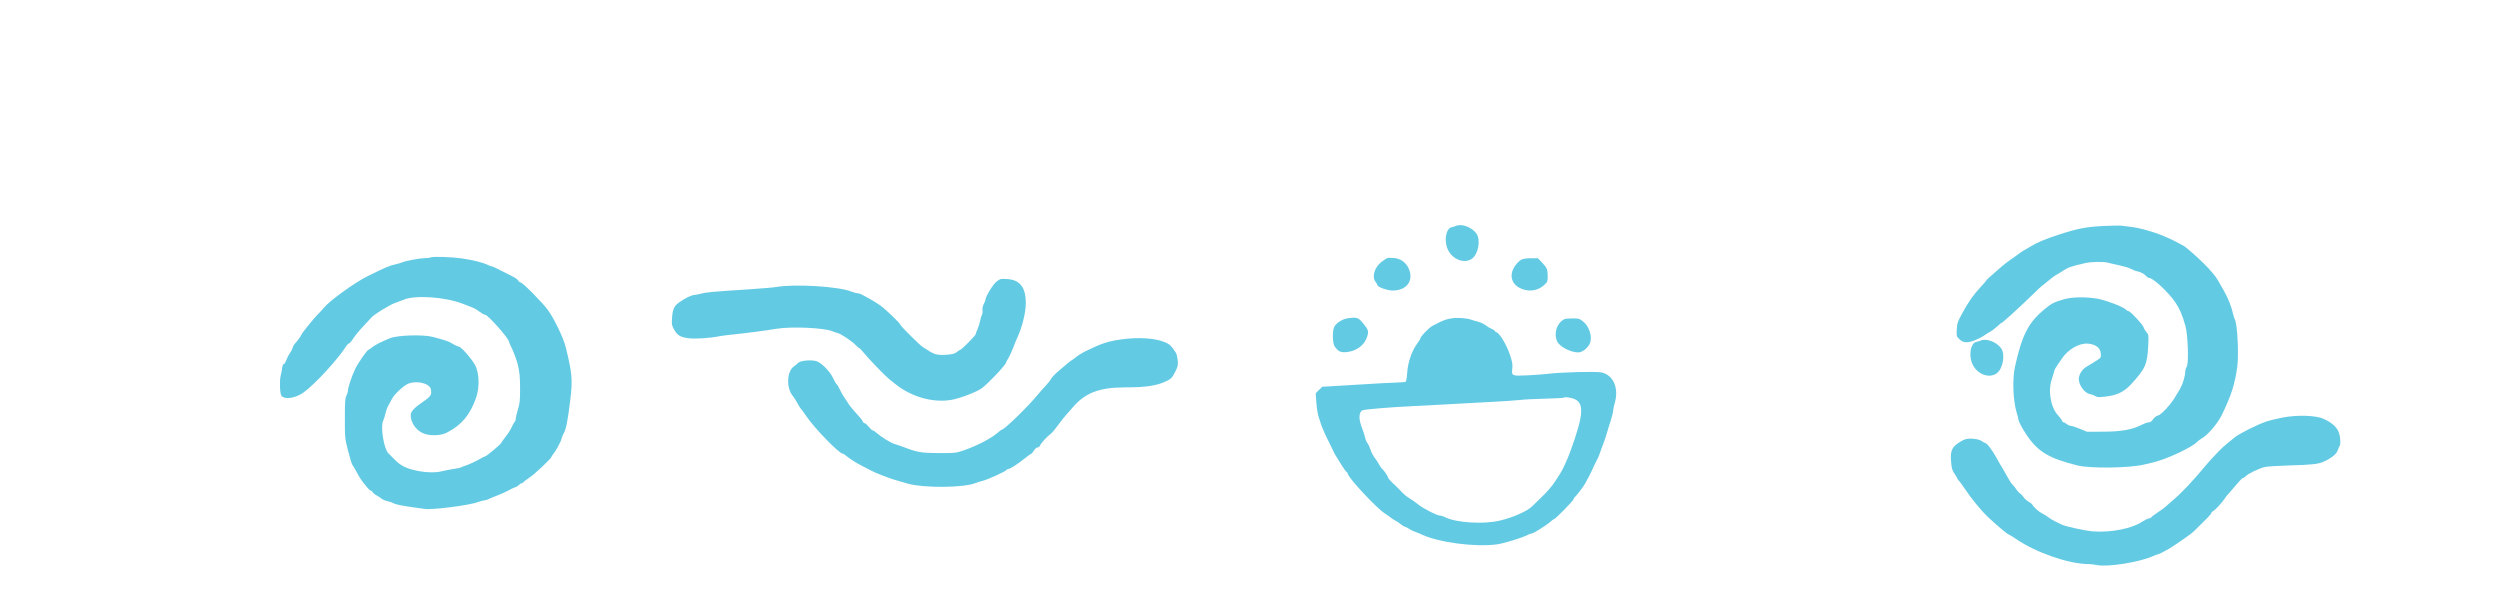
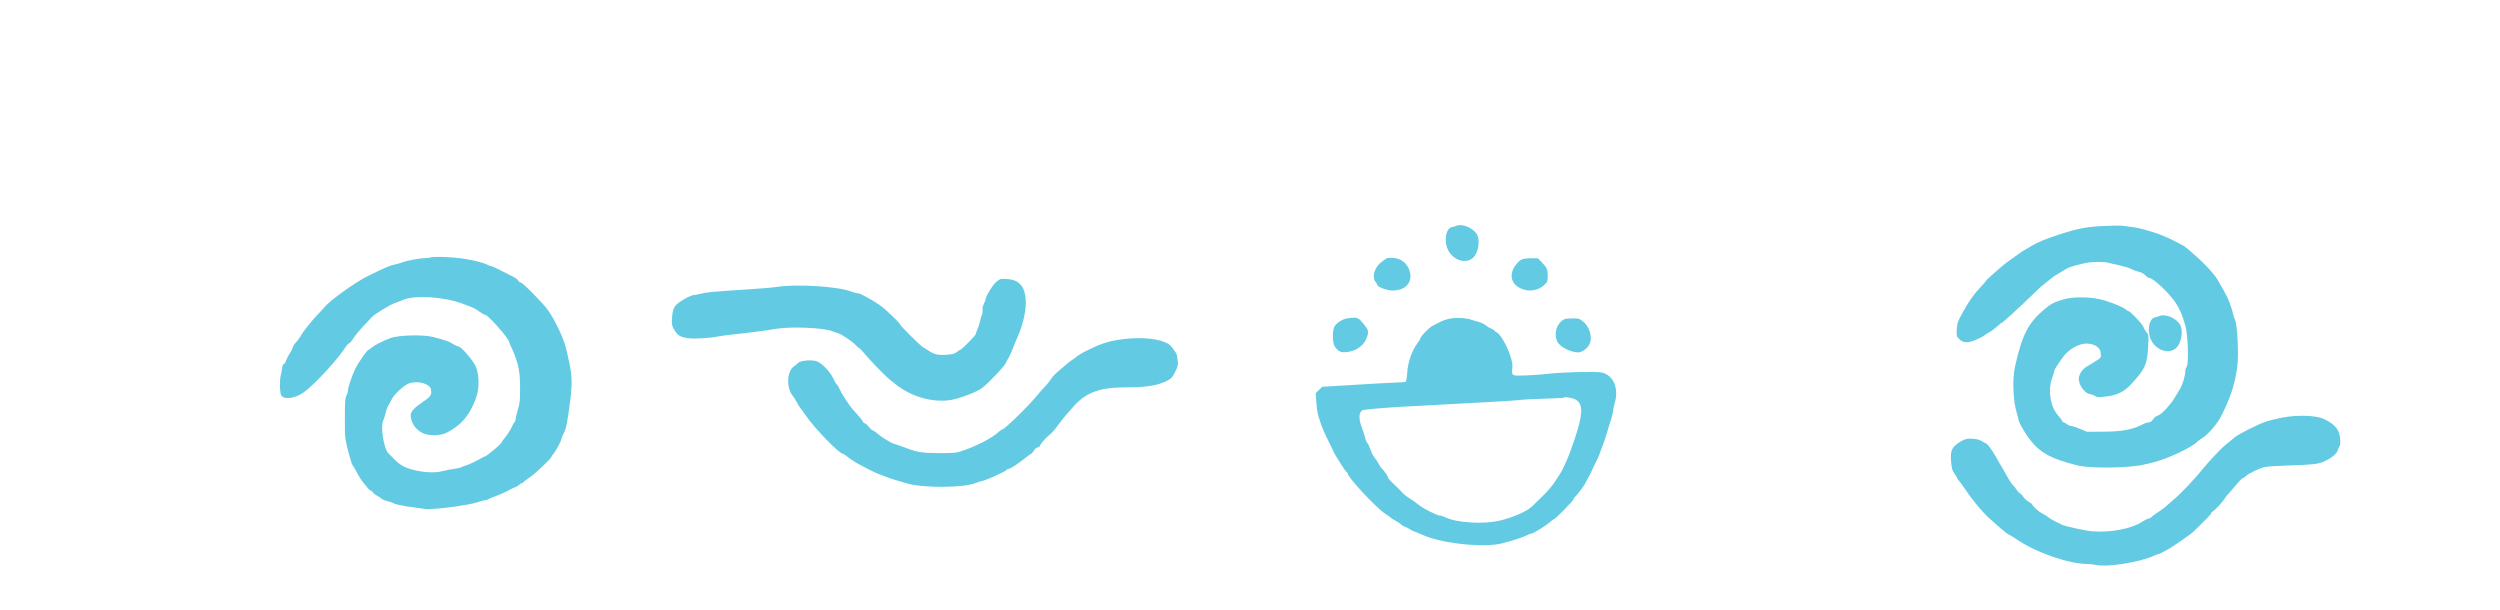
<svg xmlns="http://www.w3.org/2000/svg" viewBox="0 50 2788 340" width="697" height="170">
  <g transform="translate(0,800) scale(0.1,-0.1)" fill="#62CAE3" stroke="none">
    <path d="M16235 6680 c-11 -5 -32 -11 -47 -14 -55 -12 -82 -120 -54 -217 39 -132 190 -202 284 -132 70 53 96 212 46 280 -53 71 -164 112 -229 83z" />
    <path d="M23465 6680 c-200 -9 -295 -28 -515 -100 -141 -46 -239 -87 -305 -129 -27 -17 -59 -35 -70 -41 -11 -5 -38 -23 -60 -39 -22 -17 -66 -49 -99 -71 -32 -23 -70 -52 -85 -65 -14 -13 -61 -53 -103 -90 -43 -37 -78 -70 -78 -74 0 -3 -27 -35 -61 -71 -82 -88 -136 -165 -204 -290 -53 -97 -58 -111 -63 -182 -4 -75 -4 -78 25 -107 45 -45 90 -49 173 -17 38 15 84 38 102 51 18 13 50 34 71 45 21 11 57 39 80 60 23 22 45 40 50 40 9 0 193 167 337 307 58 57 107 103 109 103 2 0 21 15 42 33 55 46 100 81 118 90 9 4 36 21 61 37 77 50 104 60 265 96 71 16 205 18 256 4 20 -6 78 -19 129 -30 51 -11 107 -28 125 -39 17 -10 54 -24 82 -30 32 -8 61 -23 79 -42 15 -16 34 -29 42 -29 45 0 221 -166 295 -277 47 -72 73 -133 109 -258 28 -98 39 -422 14 -456 -9 -13 -16 -36 -16 -52 0 -48 -28 -141 -57 -192 -67 -114 -80 -134 -118 -180 -60 -73 -107 -115 -135 -121 -14 -3 -36 -21 -49 -40 -16 -23 -31 -34 -48 -34 -13 0 -46 -11 -73 -25 -112 -57 -228 -78 -430 -79 l-185 -1 -78 32 c-43 18 -88 33 -100 33 -12 0 -33 9 -47 20 -14 11 -30 20 -37 20 -6 0 -14 8 -17 18 -3 10 -23 36 -44 59 -85 93 -116 277 -68 412 14 41 26 80 26 87 0 7 14 33 30 56 17 24 41 59 54 79 68 102 192 174 287 167 89 -6 143 -47 147 -110 3 -47 3 -47 -50 -81 -29 -19 -74 -46 -100 -61 -51 -28 -86 -77 -94 -128 -11 -68 58 -171 123 -183 20 -3 47 -14 60 -22 22 -14 37 -15 119 -5 124 14 203 53 282 139 159 174 179 220 189 433 6 113 5 116 -20 146 -14 17 -29 42 -32 55 -7 28 -148 179 -167 179 -6 0 -21 9 -32 19 -33 31 -205 97 -302 117 -123 25 -295 24 -389 -4 -108 -31 -140 -48 -218 -113 -177 -148 -247 -285 -325 -634 -32 -140 -23 -385 19 -520 10 -33 19 -67 19 -75 0 -19 44 -101 91 -171 126 -187 249 -261 569 -340 142 -35 578 -29 740 10 25 6 72 17 105 25 156 38 440 172 490 231 6 7 26 21 45 33 74 43 183 171 229 267 107 222 143 337 171 535 18 125 2 470 -25 522 -7 15 -16 42 -20 60 -15 75 -59 188 -100 258 -24 41 -56 97 -70 123 -23 42 -81 112 -161 191 -56 57 -196 180 -216 191 -13 6 -52 28 -88 47 -68 37 -191 89 -250 106 -19 6 -67 20 -106 32 -38 11 -106 25 -150 30 -43 5 -90 11 -104 13 -14 3 -101 1 -195 -3z" />
    <path d="M4805 6330 c-11 -5 -42 -9 -69 -9 -60 -1 -210 -29 -251 -47 -16 -7 -54 -18 -83 -24 -52 -10 -112 -36 -301 -129 -145 -72 -425 -274 -489 -353 -15 -18 -47 -54 -72 -78 -46 -46 -180 -213 -180 -225 0 -8 -49 -75 -72 -98 -10 -10 -21 -30 -24 -45 -4 -15 -18 -42 -31 -60 -13 -18 -31 -53 -40 -77 -8 -25 -21 -45 -28 -45 -8 0 -15 -17 -18 -42 -3 -24 -10 -63 -17 -88 -14 -55 -9 -203 9 -224 38 -46 159 -27 250 40 125 91 384 372 474 517 10 15 23 27 30 27 6 1 28 26 47 56 19 30 70 92 113 137 43 45 84 89 90 97 23 30 198 138 259 160 35 12 77 28 93 35 128 58 468 35 670 -44 28 -10 70 -27 95 -37 25 -9 65 -32 89 -51 24 -18 52 -33 61 -33 30 0 256 -254 267 -300 3 -14 11 -34 17 -45 18 -30 64 -149 77 -197 24 -96 29 -150 29 -289 0 -126 -3 -157 -25 -229 -14 -46 -25 -94 -25 -106 0 -13 -5 -26 -11 -29 -5 -4 -21 -31 -33 -60 -13 -29 -45 -78 -70 -109 -25 -31 -46 -61 -46 -65 0 -12 -167 -151 -182 -152 -7 0 -26 -9 -43 -20 -42 -26 -152 -78 -184 -85 -14 -4 -31 -11 -37 -15 -6 -5 -42 -13 -80 -18 -38 -5 -98 -17 -134 -26 -80 -21 -208 -15 -325 16 -93 24 -144 53 -205 115 -25 25 -56 57 -70 70 -50 52 -89 297 -57 362 8 15 19 52 26 82 6 30 22 73 36 95 13 22 30 54 38 70 21 45 130 146 179 166 95 39 239 4 253 -61 13 -60 -1 -82 -85 -139 -95 -63 -140 -111 -140 -149 0 -84 56 -167 137 -203 70 -32 194 -30 263 5 164 83 259 194 328 386 43 117 37 288 -13 374 -45 77 -149 194 -177 200 -15 3 -47 17 -70 32 -42 27 -70 36 -218 76 -108 29 -391 21 -478 -13 -94 -37 -171 -76 -203 -103 -17 -14 -34 -26 -38 -26 -15 0 -118 -147 -150 -215 -38 -79 -81 -208 -81 -243 0 -13 -8 -37 -17 -55 -14 -27 -17 -64 -17 -252 0 -219 0 -220 36 -363 20 -79 42 -151 50 -160 8 -9 27 -42 43 -72 28 -54 57 -100 83 -130 7 -8 24 -30 38 -47 14 -18 31 -33 37 -33 7 0 18 -9 24 -20 7 -11 27 -27 45 -36 18 -9 42 -25 53 -35 11 -10 42 -23 70 -29 27 -6 55 -16 62 -21 15 -13 109 -32 233 -48 52 -7 104 -14 114 -16 73 -15 501 40 594 75 29 11 62 20 73 20 12 0 33 6 47 14 15 8 61 27 102 42 41 16 96 41 123 56 26 15 58 30 71 34 14 3 32 14 42 25 9 10 23 19 29 19 7 0 19 7 26 16 7 9 37 31 65 49 53 34 244 214 244 230 0 5 7 16 15 25 30 34 85 133 96 174 6 22 17 51 25 63 26 41 45 136 74 375 27 218 21 294 -50 583 -25 103 -125 313 -198 415 -56 79 -284 310 -306 310 -8 0 -20 9 -26 20 -6 11 -27 28 -48 39 -177 91 -239 121 -249 121 -6 0 -24 6 -40 14 -58 29 -158 54 -298 75 -101 15 -316 22 -340 11z" />
    <path d="M15470 6322 c-8 -3 -37 -23 -65 -44 -77 -60 -108 -166 -65 -221 11 -14 20 -29 20 -34 0 -23 108 -63 171 -63 157 0 237 109 180 243 -30 69 -92 114 -166 120 -33 2 -67 2 -75 -1z" />
    <path d="M16965 6304 c-16 -8 -47 -38 -67 -66 -69 -95 -48 -201 52 -250 95 -49 204 -33 278 40 29 28 32 37 32 91 0 76 -8 95 -64 154 l-45 47 -78 0 c-49 0 -89 -6 -108 -16z" />
    <path d="M11113 6059 c-40 -31 -123 -167 -123 -202 0 -7 -8 -28 -19 -47 -11 -22 -17 -47 -14 -66 3 -18 0 -41 -6 -53 -6 -11 -16 -43 -21 -71 -5 -27 -19 -70 -30 -94 -11 -25 -20 -49 -20 -55 0 -12 -157 -171 -169 -171 -5 0 -22 -11 -38 -24 -24 -20 -45 -26 -115 -32 -95 -7 -138 2 -202 45 -21 14 -50 32 -64 40 -29 16 -252 237 -252 250 0 15 -163 172 -225 216 -33 23 -88 58 -123 76 -35 19 -73 40 -85 46 -12 7 -32 13 -44 13 -12 0 -44 9 -71 19 -143 57 -625 86 -832 51 -30 -6 -165 -17 -300 -26 -417 -27 -483 -33 -543 -49 -32 -8 -66 -15 -76 -15 -28 0 -99 -35 -161 -78 -64 -44 -79 -77 -86 -187 -4 -63 -2 -75 23 -119 38 -66 65 -83 152 -97 74 -11 242 -1 351 21 25 5 95 14 155 20 130 13 381 45 480 63 165 28 539 12 630 -28 17 -7 42 -16 57 -19 35 -8 166 -95 201 -135 15 -17 32 -31 37 -31 5 0 28 -24 51 -52 48 -62 242 -262 285 -296 16 -12 45 -35 64 -51 178 -145 418 -215 626 -181 96 16 289 89 345 132 78 59 269 263 269 286 0 5 10 24 23 43 12 19 37 72 55 119 18 47 39 99 47 115 56 120 95 281 95 389 -2 174 -67 256 -209 264 -73 4 -77 3 -118 -29z" />
    <path d="M15033 5651 c-61 -8 -130 -51 -153 -96 -24 -48 -20 -186 6 -221 42 -57 66 -67 137 -60 105 12 193 77 222 167 21 62 16 81 -36 144 -62 76 -70 79 -176 66z" />
    <path d="M16190 5650 c-52 -7 -105 -25 -160 -56 -14 -7 -39 -20 -55 -28 -35 -16 -135 -120 -135 -139 0 -7 -17 -36 -39 -64 -57 -77 -101 -207 -108 -321 -3 -51 -11 -96 -17 -99 -6 -4 -60 -9 -121 -10 -60 -2 -211 -10 -335 -18 -124 -8 -281 -17 -349 -21 l-125 -7 -37 -36 -36 -36 7 -105 c4 -58 15 -127 24 -155 9 -27 22 -66 28 -85 11 -37 56 -139 91 -205 23 -46 30 -60 46 -95 6 -14 16 -34 23 -45 7 -11 35 -56 62 -100 27 -44 55 -84 63 -88 7 -4 13 -13 13 -18 0 -42 320 -385 415 -446 27 -18 57 -38 65 -46 8 -8 31 -22 50 -32 19 -9 46 -28 60 -40 14 -13 36 -26 50 -30 14 -4 37 -16 52 -27 15 -10 42 -23 60 -29 18 -6 51 -19 73 -30 191 -89 596 -142 837 -110 77 10 286 74 343 105 17 9 37 16 46 16 19 0 173 97 212 134 16 14 32 26 37 26 15 0 220 210 220 225 0 7 7 19 17 26 18 16 92 113 109 144 6 11 16 31 24 45 7 14 17 32 22 40 5 8 18 35 29 60 23 51 43 93 63 130 8 14 21 45 29 70 8 25 24 68 35 95 11 28 30 84 42 125 12 41 32 109 46 150 13 42 24 87 24 101 0 14 7 50 16 80 51 165 -11 314 -143 345 -61 14 -449 4 -613 -16 -41 -5 -139 -12 -218 -16 -173 -8 -176 -6 -167 75 5 47 1 72 -25 151 -38 114 -115 243 -152 255 -10 4 -18 10 -18 14 0 5 -15 14 -32 22 -18 7 -49 25 -68 40 -19 15 -55 33 -80 39 -25 6 -61 17 -80 24 -47 18 -152 26 -220 16z m1349 -893 c133 -40 127 -171 -27 -592 -31 -86 -85 -204 -112 -245 -10 -14 -37 -56 -61 -94 -24 -39 -84 -109 -134 -157 -49 -49 -103 -101 -120 -117 -56 -54 -214 -124 -360 -158 -182 -43 -484 -24 -607 37 -21 11 -47 19 -59 19 -33 0 -187 78 -243 124 -28 23 -71 53 -96 68 -25 14 -61 43 -80 63 -19 20 -42 44 -50 52 -8 9 -23 23 -33 32 -43 39 -77 76 -77 85 0 13 -52 89 -68 99 -6 4 -21 25 -31 45 -10 20 -33 55 -50 76 -17 21 -38 61 -46 88 -8 27 -23 60 -34 74 -11 14 -23 42 -27 63 -4 20 -20 69 -35 109 -40 100 -37 179 8 197 26 10 307 34 543 45 113 6 324 17 470 25 146 9 351 20 455 25 105 5 231 14 280 19 50 6 179 13 289 15 109 3 201 8 204 11 9 9 55 5 101 -8z" />
    <path d="M17450 5642 c-85 -38 -125 -153 -86 -246 26 -61 148 -126 238 -126 44 0 107 50 128 100 31 74 -7 193 -78 247 -40 30 -49 33 -115 32 -40 0 -79 -3 -87 -7z" />
    <path d="M12505 5415 c-144 -19 -228 -47 -400 -132 -38 -19 -81 -45 -95 -57 -14 -12 -38 -31 -55 -41 -16 -10 -41 -29 -55 -42 -14 -12 -55 -48 -93 -79 -37 -30 -74 -69 -83 -86 -9 -17 -36 -52 -60 -77 -25 -25 -68 -75 -97 -110 -100 -122 -366 -381 -391 -381 -5 0 -20 -10 -32 -21 -84 -79 -281 -179 -454 -230 -31 -10 -100 -13 -225 -12 -192 1 -236 9 -390 68 -38 14 -84 30 -100 34 -38 10 -144 75 -193 118 -20 18 -42 33 -49 33 -7 0 -27 18 -44 40 -18 22 -38 40 -46 40 -7 0 -18 10 -23 23 -5 12 -34 49 -66 82 -31 33 -68 77 -83 99 -64 95 -82 124 -105 172 -13 28 -29 55 -36 59 -6 4 -24 35 -40 69 -36 79 -140 181 -194 191 -71 14 -173 2 -196 -23 -12 -12 -32 -29 -46 -38 -81 -54 -87 -248 -9 -334 8 -9 26 -38 41 -65 14 -28 34 -59 43 -70 10 -11 38 -49 62 -85 92 -136 368 -420 409 -420 5 0 19 -9 32 -20 43 -36 124 -88 194 -122 38 -19 78 -40 89 -46 47 -26 186 -80 260 -102 44 -12 107 -31 140 -41 180 -54 641 -50 770 6 17 7 51 18 78 24 52 13 251 104 262 120 3 6 13 11 20 11 19 0 105 55 184 119 35 28 67 51 71 51 5 0 18 16 30 35 13 21 30 35 41 35 11 0 23 10 29 24 8 23 77 98 116 127 11 8 29 28 42 44 89 117 116 152 133 170 11 11 41 46 68 77 139 166 298 228 588 228 244 0 364 20 475 77 41 21 53 35 83 95 32 64 34 75 29 131 -4 34 -12 71 -20 82 -56 84 -71 98 -129 121 -110 44 -292 55 -480 29z" />
    <path d="M25458 4544 c-64 -12 -149 -33 -190 -47 -93 -31 -302 -137 -346 -174 -17 -15 -55 -46 -83 -68 -29 -22 -70 -60 -93 -85 -23 -24 -57 -60 -76 -80 -19 -20 -53 -58 -75 -85 -135 -164 -273 -310 -370 -390 -38 -32 -74 -64 -80 -70 -5 -6 -43 -33 -82 -59 -40 -27 -73 -52 -73 -56 0 -4 -13 -10 -29 -13 -16 -3 -49 -20 -73 -36 -113 -76 -348 -122 -548 -107 -81 6 -312 56 -348 76 -9 5 -42 21 -72 35 -30 15 -64 35 -75 45 -11 10 -40 28 -65 41 -42 20 -98 70 -117 103 -4 8 -24 23 -43 33 -19 11 -44 34 -55 51 -11 17 -27 34 -35 37 -8 3 -26 22 -40 42 -13 21 -34 47 -46 58 -12 11 -39 52 -59 90 -21 39 -45 81 -54 95 -10 14 -39 65 -66 114 -46 85 -107 166 -127 166 -5 0 -21 9 -36 20 -36 26 -136 37 -188 20 -21 -7 -62 -30 -90 -51 -63 -48 -76 -93 -64 -212 6 -65 13 -87 39 -123 17 -25 31 -48 31 -53 0 -5 7 -14 15 -21 8 -7 36 -45 62 -84 77 -116 182 -245 263 -322 83 -79 219 -194 230 -194 4 0 44 -24 87 -53 217 -149 587 -277 798 -277 24 0 67 -5 96 -11 122 -26 480 31 634 101 24 11 49 20 55 20 6 0 32 12 58 27 26 14 56 31 67 37 24 14 126 82 165 111 15 11 40 29 56 40 16 11 41 31 55 45 128 124 189 187 189 197 0 7 9 17 20 23 26 14 97 91 129 139 13 20 29 41 35 46 6 6 25 26 41 46 88 105 120 139 130 139 7 0 20 10 31 21 22 25 142 83 206 100 24 7 156 15 293 19 233 6 312 15 370 42 89 41 142 85 156 127 6 20 15 40 20 46 14 15 10 97 -6 147 -22 62 -76 113 -170 156 -85 40 -293 47 -457 16z" />
-     <path transform="translate(5851,-1279)" d="M16235 6680 c-11 -5 -32 -11 -47 -14 -55 -12 -82 -120 -54 -217 39 -132 190 -202 284 -132 70 53 96 212 46 280 -53 71 -164 112 -229 83z" />
+     <path transform="translate(7841,-1006)" d="M16235 6680 c-11 -5 -32 -11 -47 -14 -55 -12 -82 -120 -54 -217 39 -132 190 -202 284 -132 70 53 96 212 46 280 -53 71 -164 112 -229 83z" />
  </g>
</svg>
